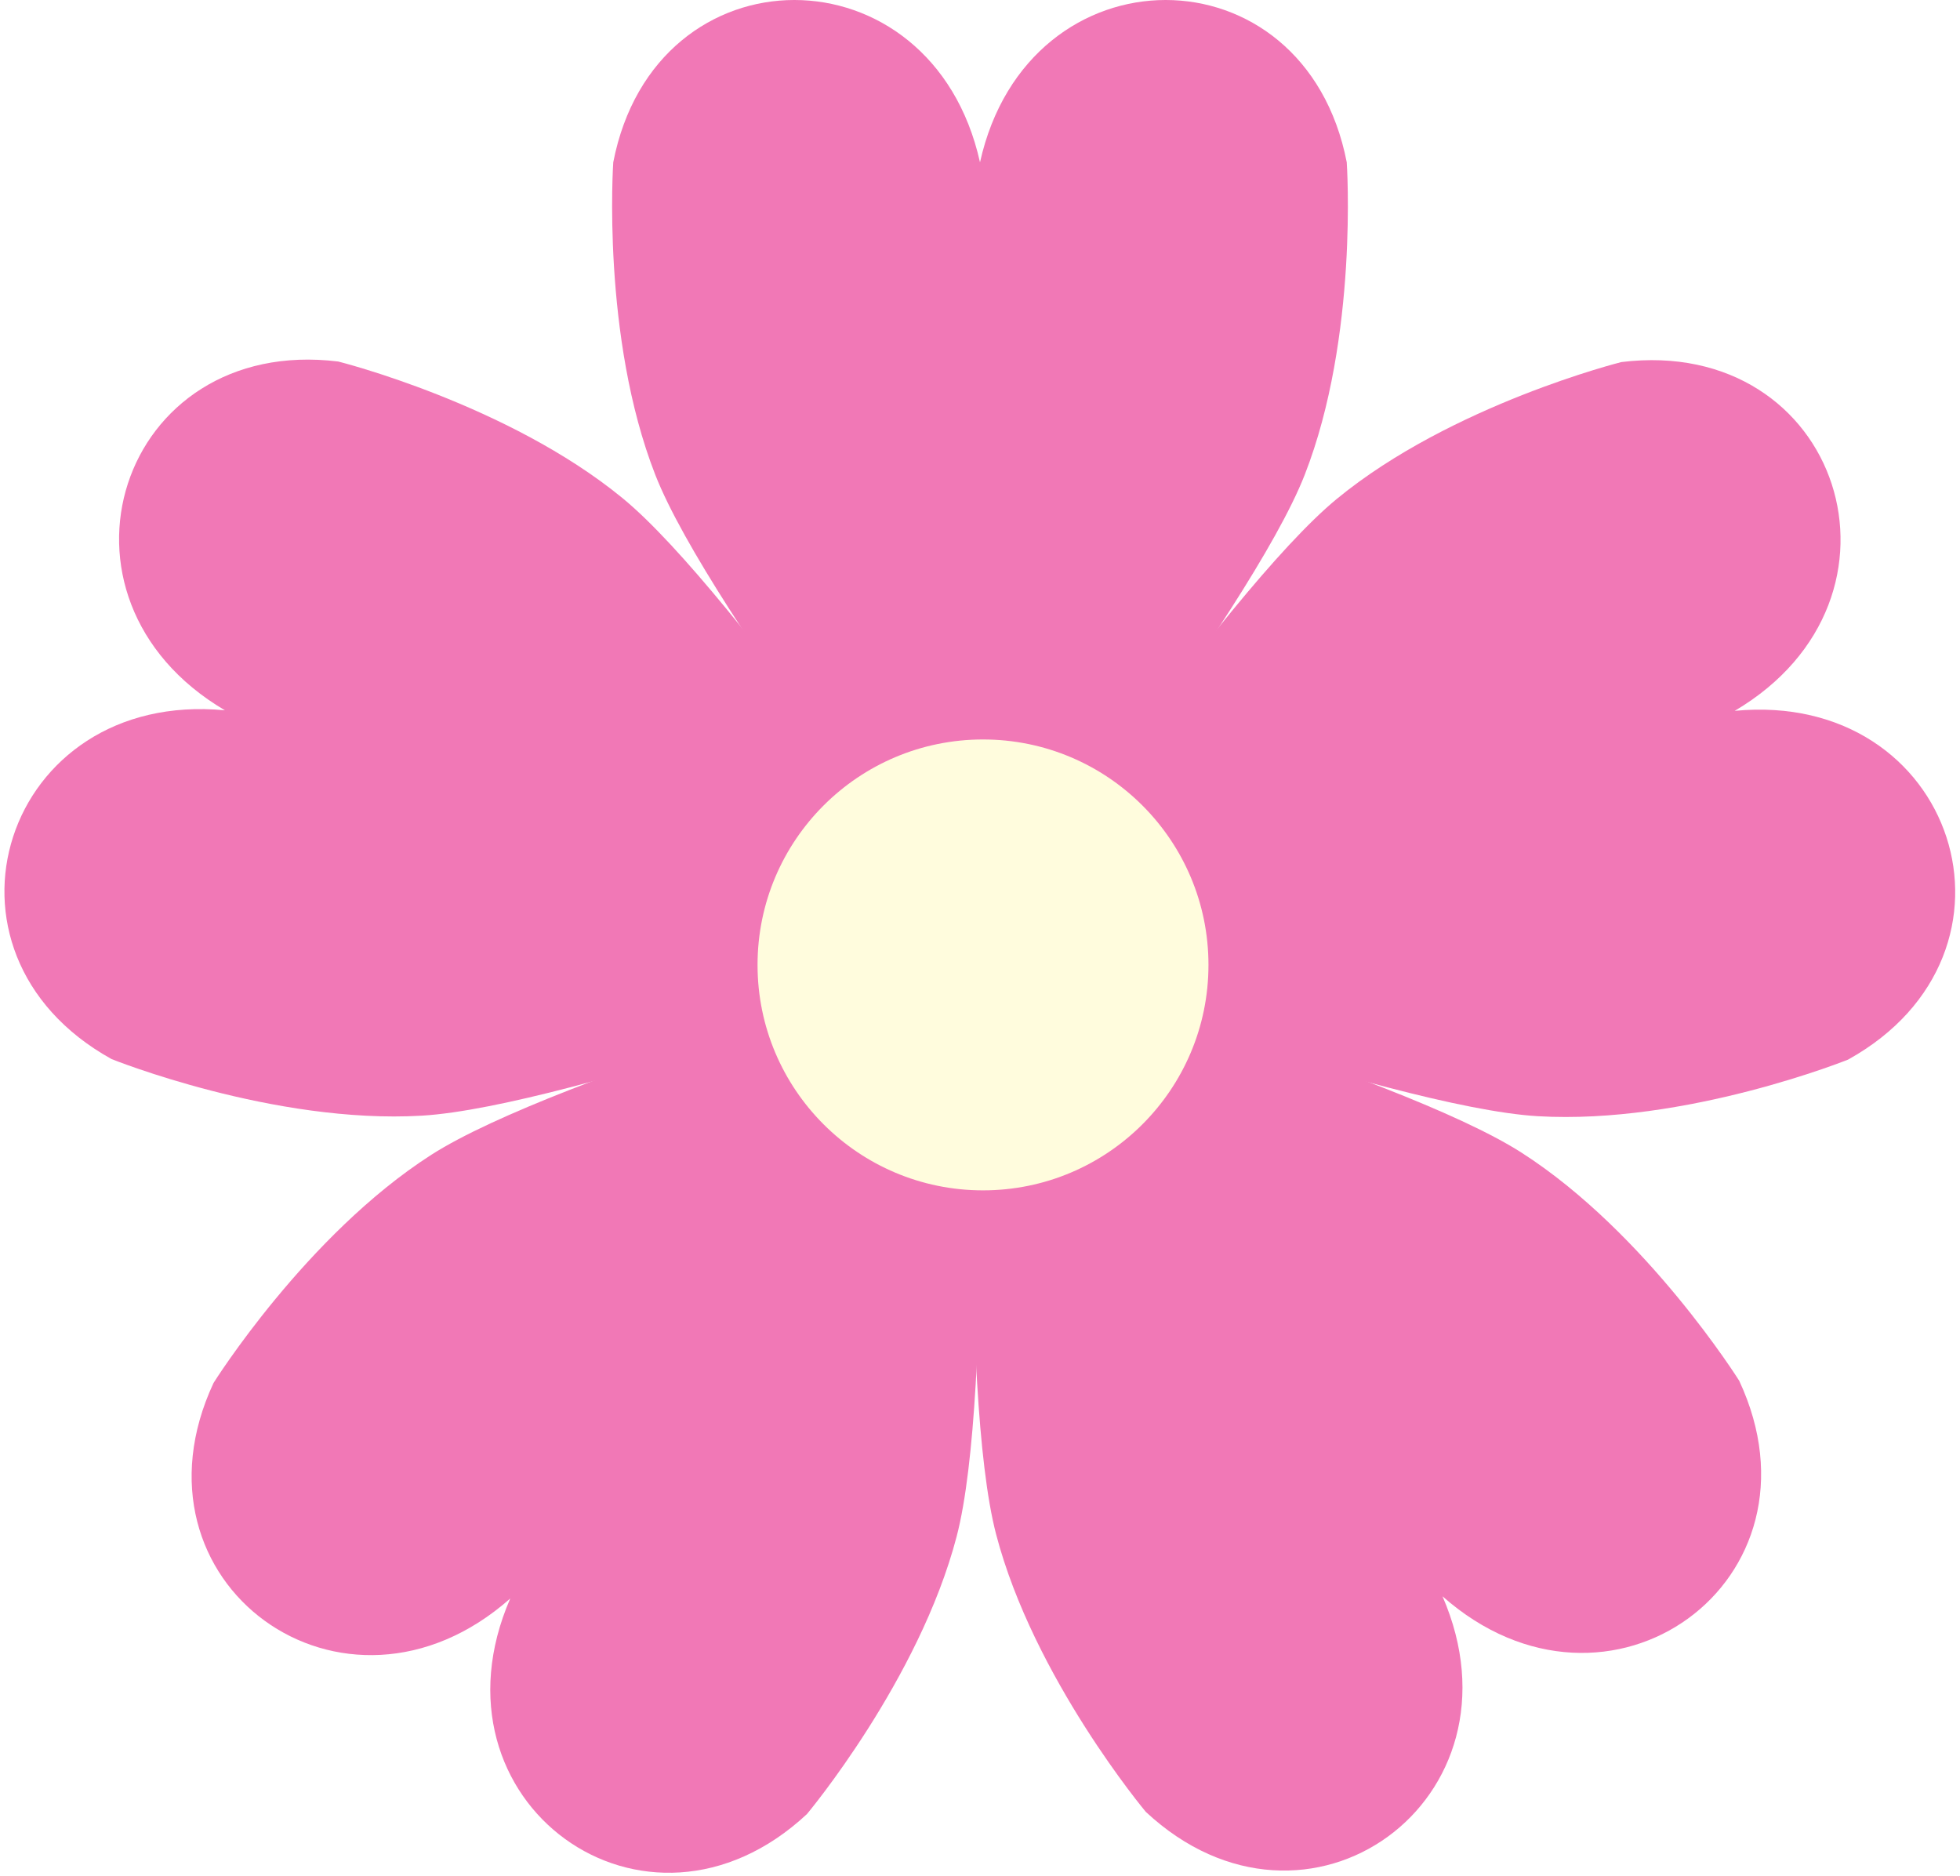
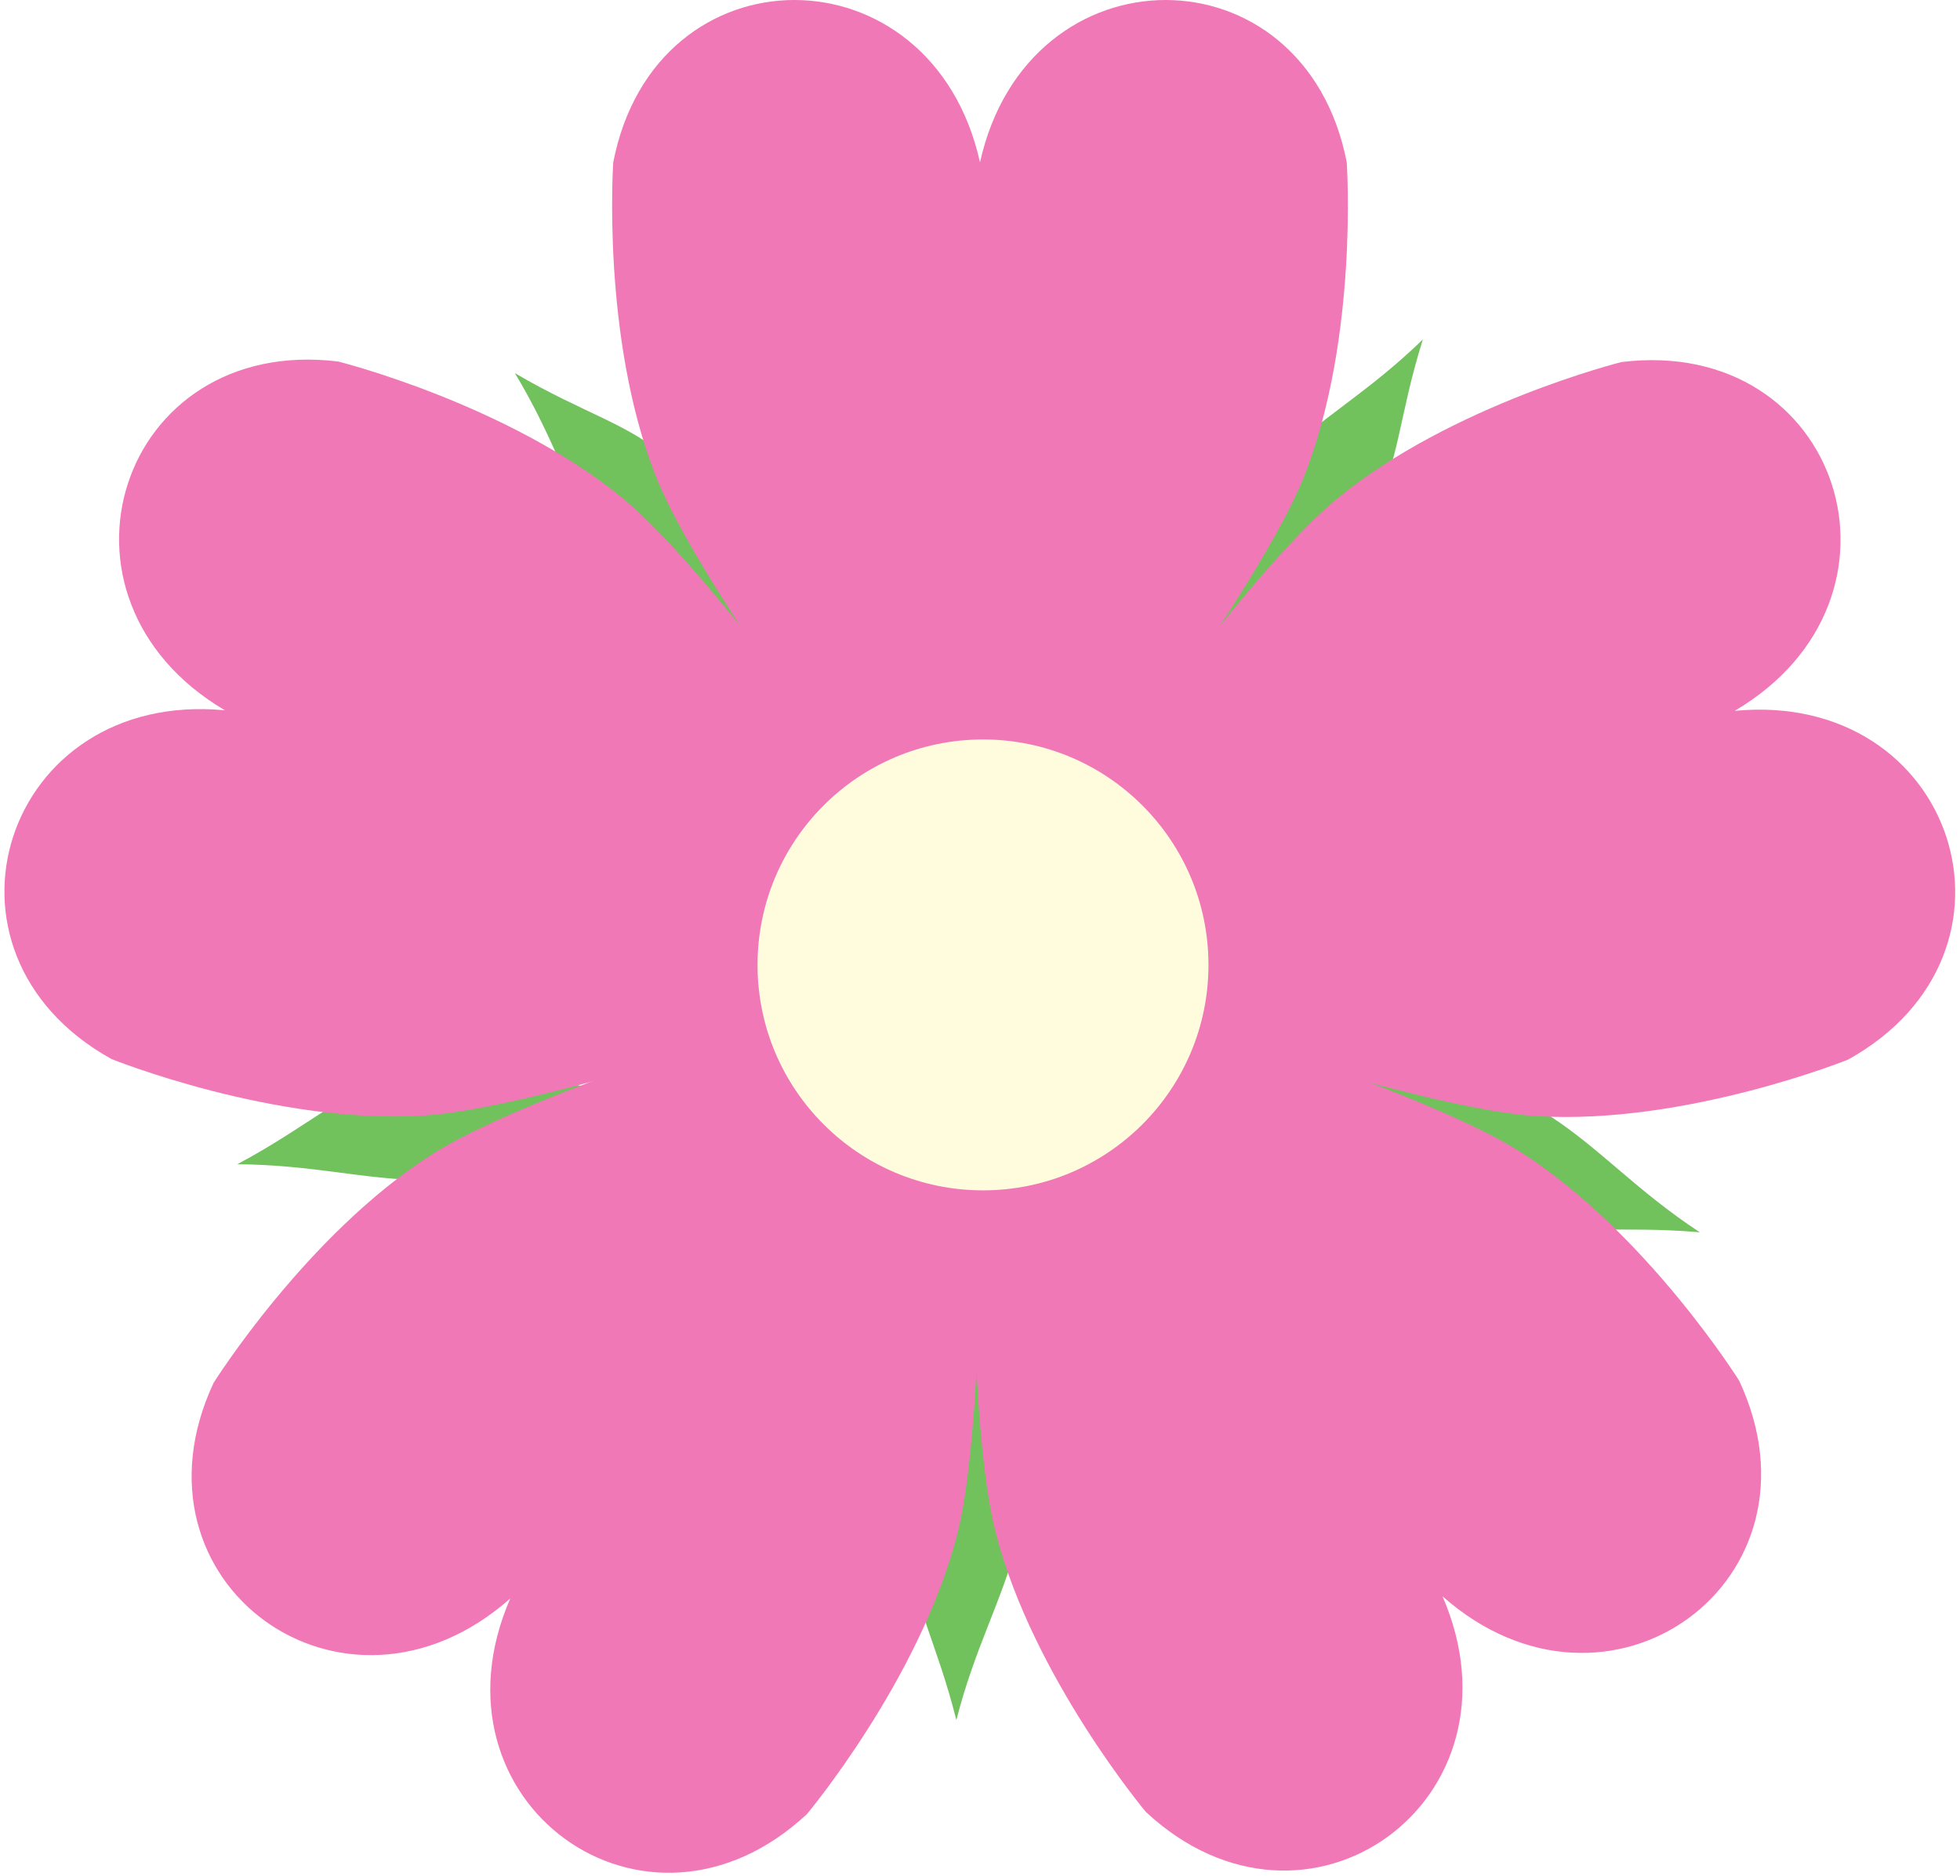
<svg xmlns="http://www.w3.org/2000/svg" width="326" height="312" viewBox="0 0 326 312" fill="none">
+   <path d="M131.576 118.796C115.941 68.406 109.114 75.865 85.636 62.065C98.696 83.657 94.868 96.409 131.576 118.796Z" fill="#71C15D" />
+   <path d="M191.715 113.99C237.296 87.42 228.493 82.445 236.658 56.465C218.557 74.048 205.271 73.186 191.715 113.99Z" fill="#71C15D" />
+   <path d="M216.833 173.545C252.638 212.296 255.589 202.625 282.722 204.973C261.637 191.106 259.604 177.949 216.833 173.545Z" fill="#71C15D" />
+   <path d="M167.331 213.58C142.349 260.051 152.454 259.693 159.067 286.111C165.314 261.661 177.093 255.455 167.331 213.58Z" fill="#71C15D" />
+   <path d="M111.841 184.13C60.707 171.132 63.499 180.85 39.465 193.658C64.7 193.805 73.572 203.732 111.841 184.13Z" fill="#71C15D" />
  <path d="M288.53 118.238C320.296 99.505 306.081 55.756 269.68 60.224C269.68 60.224 241.482 67.283 222.388 82.95C203.295 98.617 162.991 159.028 162.991 159.028C162.991 159.028 231.107 184.212 255.762 185.664C280.418 187.116 307.38 176.252 307.38 176.252C339.455 158.47 325.24 114.722 288.53 118.238Z" fill="#F178B6" />
  <path d="M239.926 265.523C267.559 289.945 304.774 262.907 289.276 229.668C289.276 229.668 273.849 205.031 253.049 191.714C232.249 178.396 162.339 158.733 162.339 158.733C162.339 158.733 159.437 231.297 165.675 255.194C171.913 279.092 190.577 301.378 190.577 301.378C217.4 326.388 254.615 299.349 239.926 265.523Z" fill="#F178B6" />
  <path d="M84.867 265.89C70.179 299.717 107.394 326.755 134.217 301.745C134.217 301.745 152.881 279.46 159.119 255.562C165.356 231.665 162.455 159.1 162.455 159.1C162.455 159.1 92.545 178.764 71.745 192.081C50.944 205.399 35.517 230.036 35.517 230.036C20.02 263.275 57.235 290.313 84.867 265.89Z" fill="#F178B6" />
  <path d="M37.407 118.149C0.697 114.633 -13.518 158.381 18.557 176.163C18.557 176.163 45.519 187.027 70.175 185.575C94.83 184.123 162.946 158.939 162.946 158.939C162.946 158.939 122.642 98.528 103.549 82.861C84.456 67.194 56.257 60.134 56.257 60.134C19.856 55.667 5.641 99.416 37.407 118.149Z" fill="#F178B6" />
  <path d="M163 27C155 -9 109 -9 102 27C102 27 100 56 109 79C118 102 163 159 163 159C163 159 208 102 217 79C226 56 224 27 224 27C217 -9 171 -9 163 27Z" fill="#F178B6" />
  <circle cx="163.5" cy="160.5" r="37.5" fill="#FFFCDD" />
</svg>
